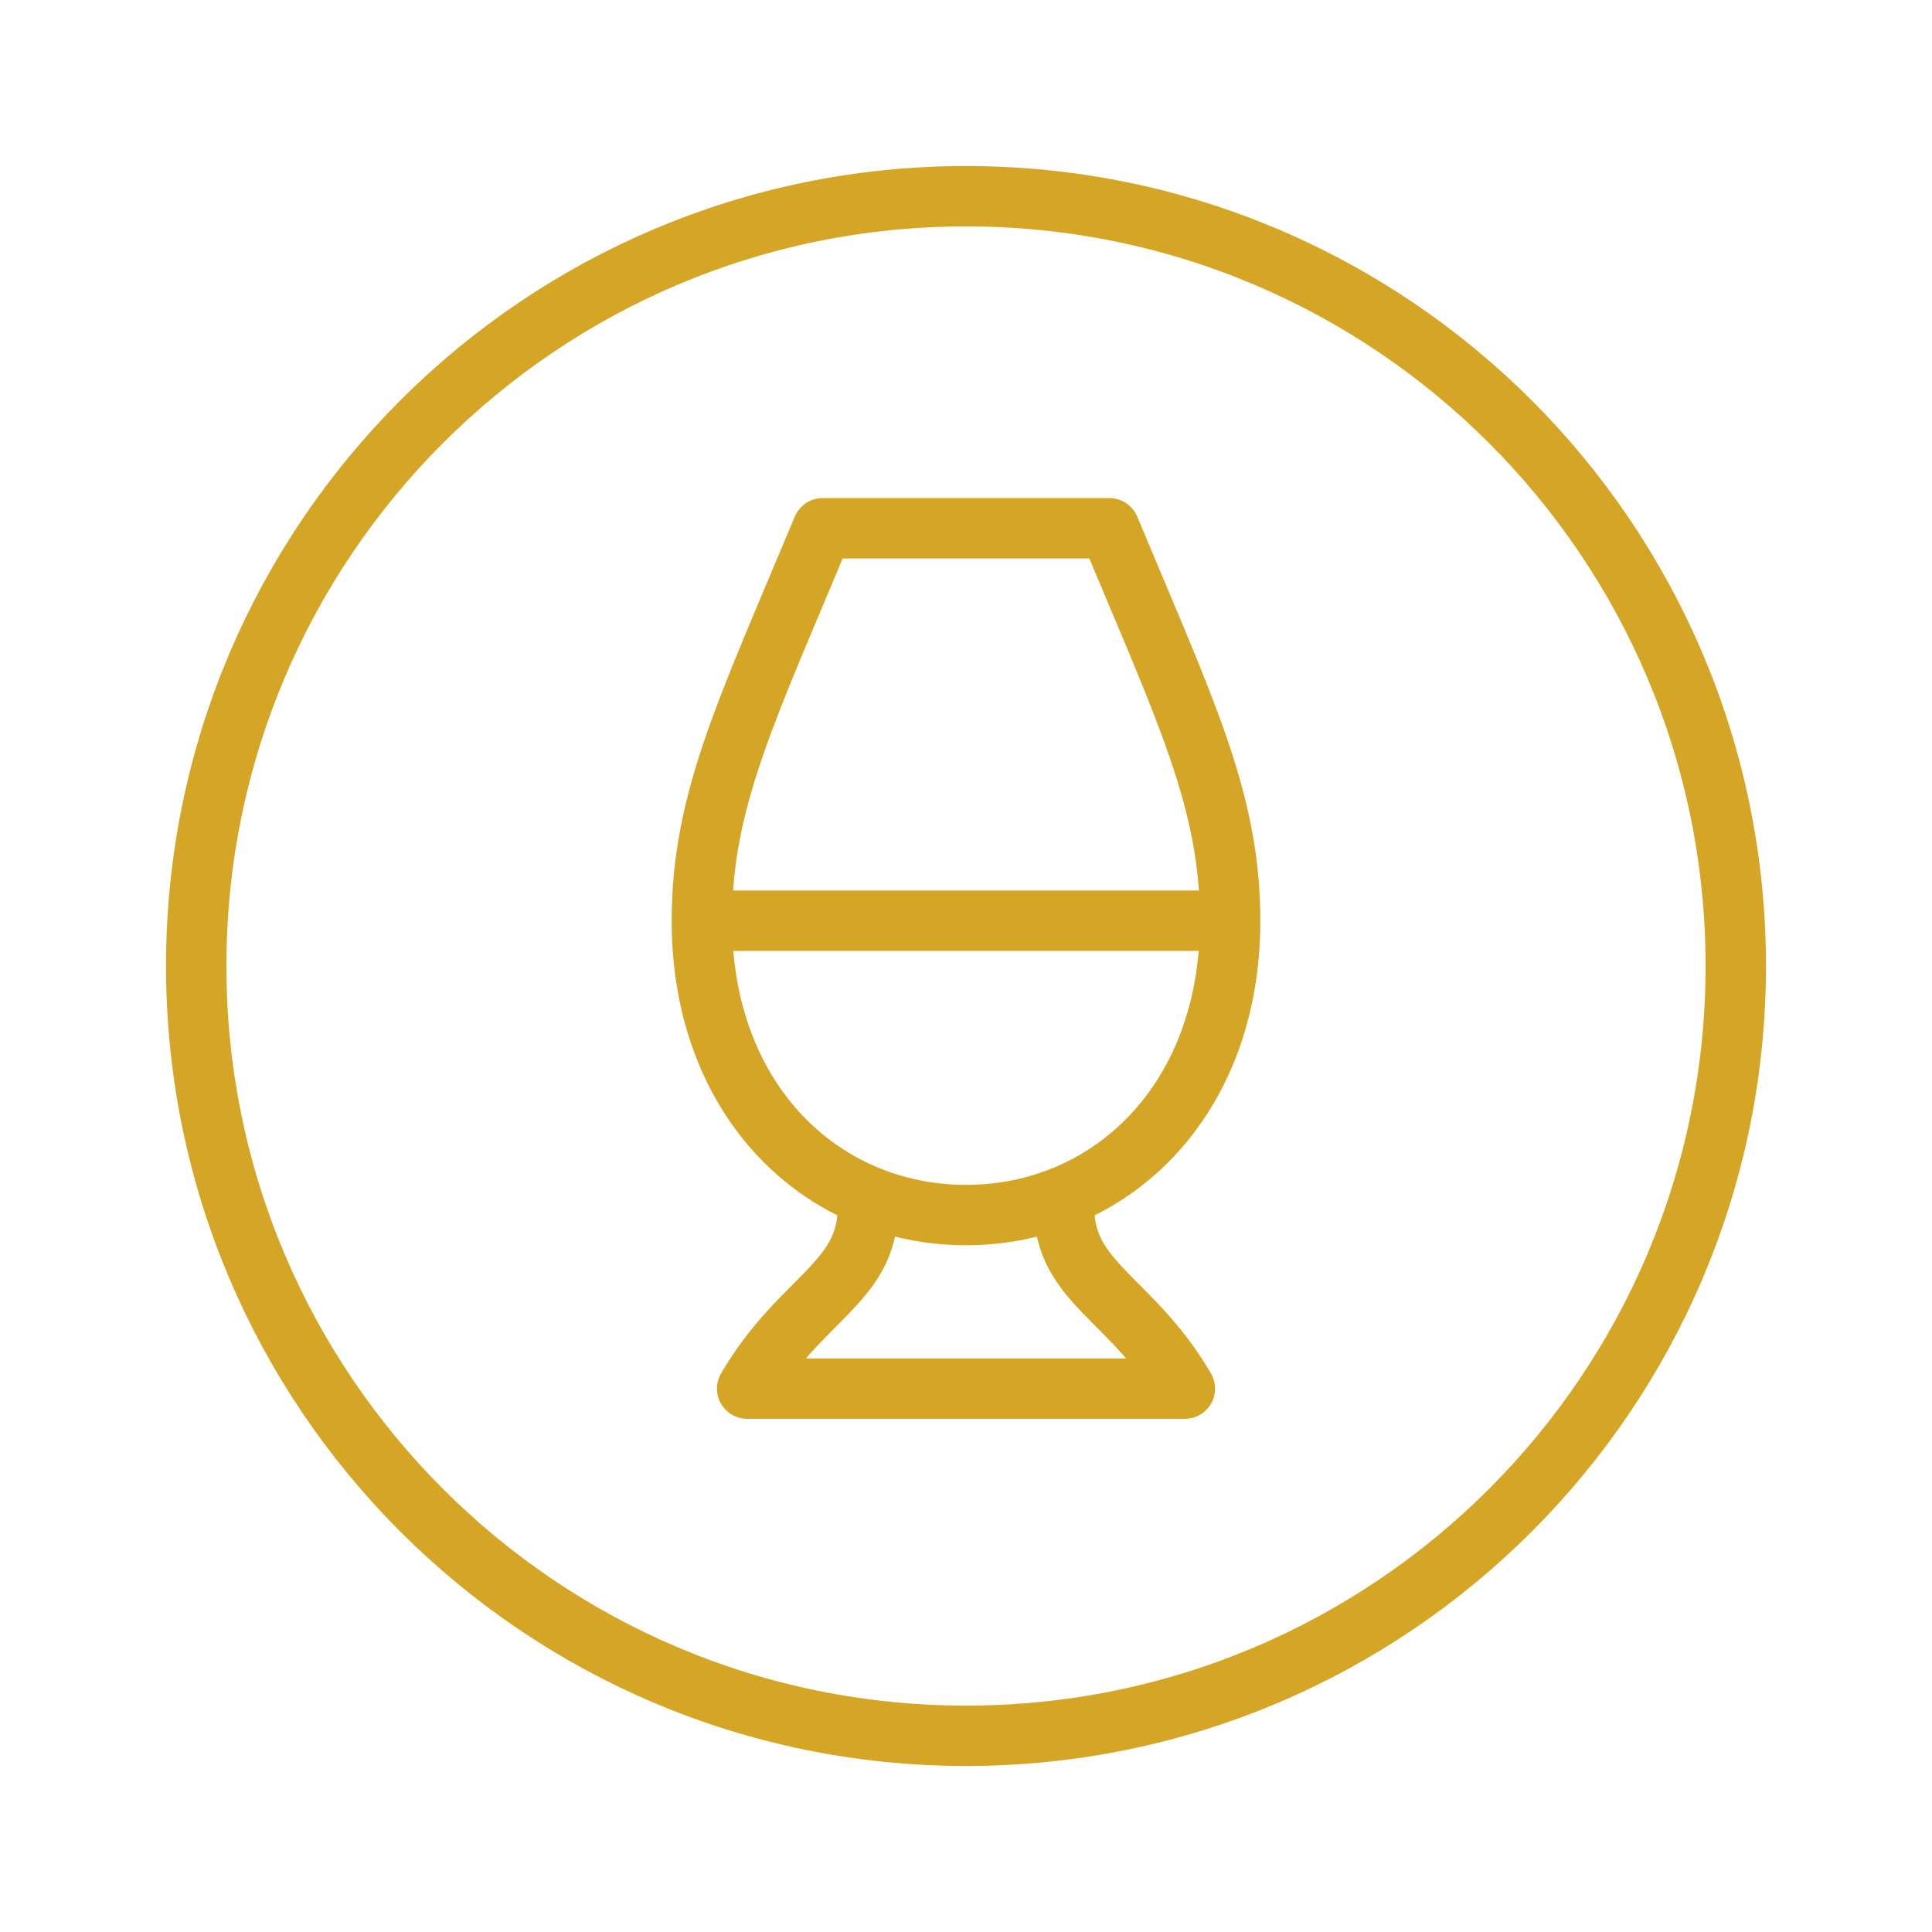
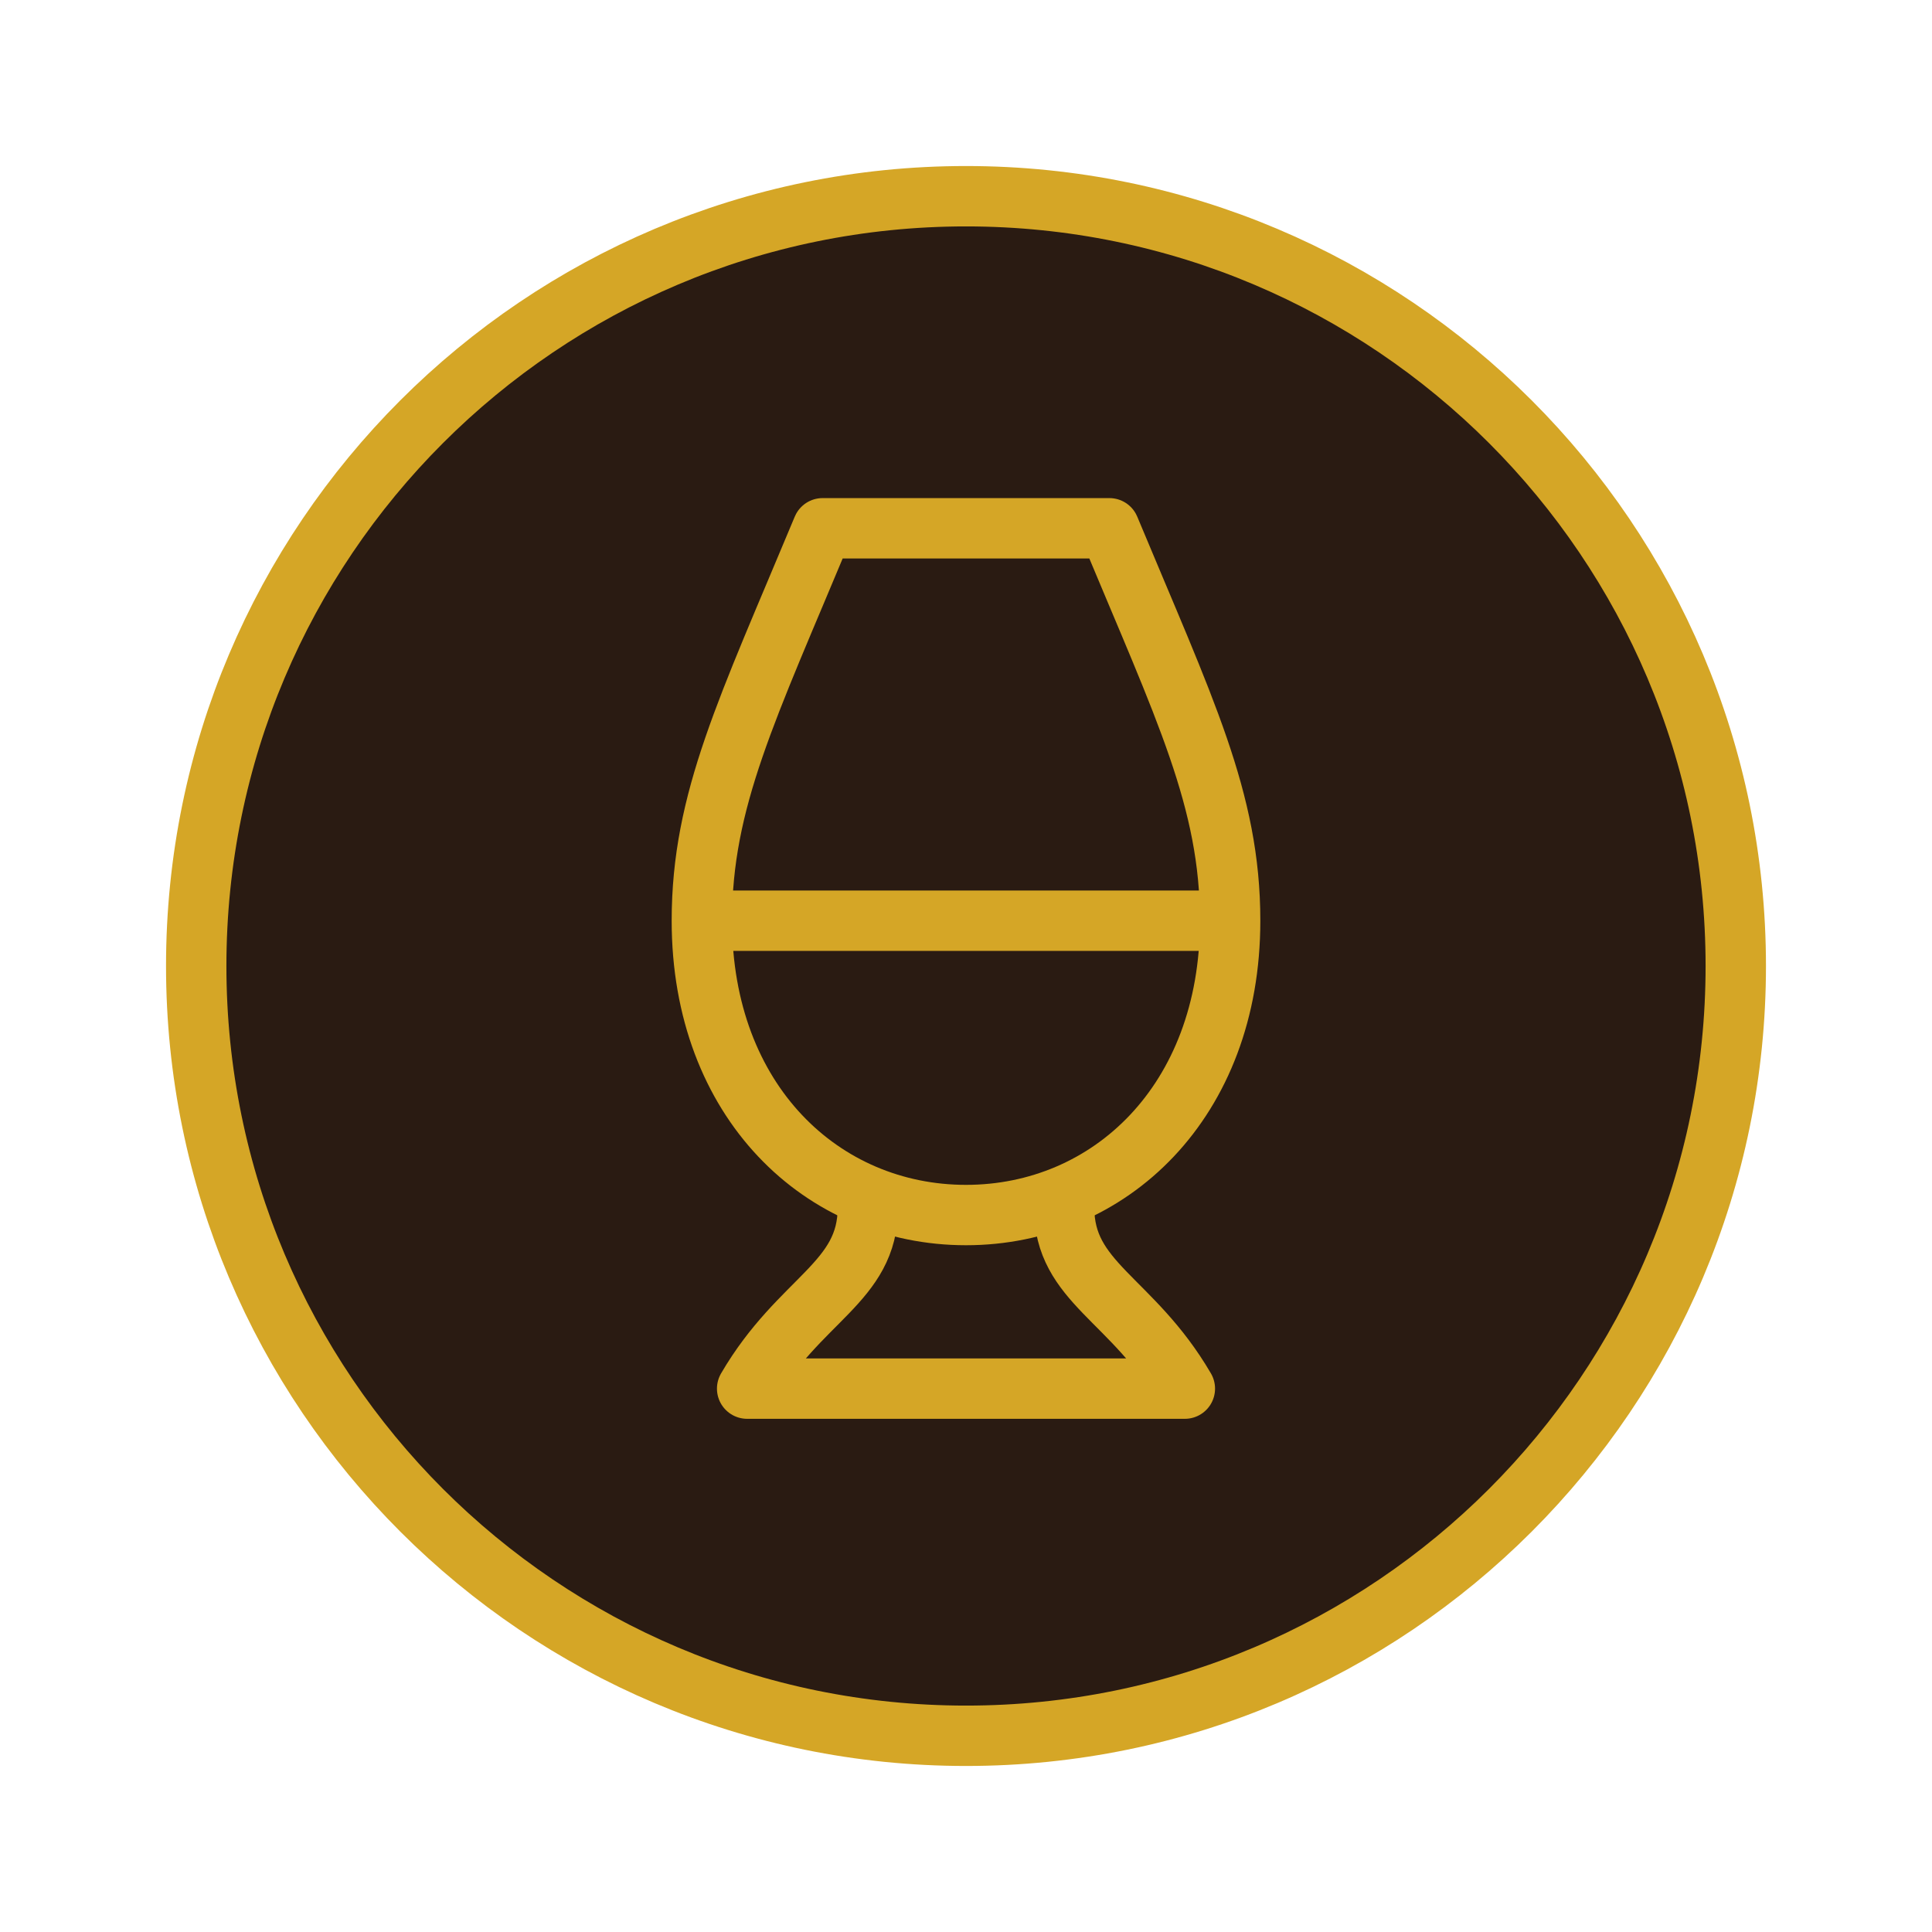
<svg xmlns="http://www.w3.org/2000/svg" viewBox="0 0 512 512" width="100%" height="100%">
+   <circle cx="256" cy="256" r="204" stroke="#d5a626" stroke-width="16" fill="#2A1B12" />
  <g fill="none" stroke="#d5a626" stroke-linecap="round" stroke-linejoin="round">
-     <circle cx="256" cy="256" r="204" stroke-width="16" />
    <path d="M 218 140           H 294           C 314 188 326 212 326 244           C 326 292 294 322 256 322           C 218 322 186 292 186 244           C 186 212 198 188 218 140 Z" stroke-width="16" />
    <path d="M 187 244 H 325" stroke-width="16" />
    <path d="M 230 320           C 230 340 212 344 198 368           H 314           C 300 344 282 340 282 320" stroke-width="16" />
  </g>
</svg>
